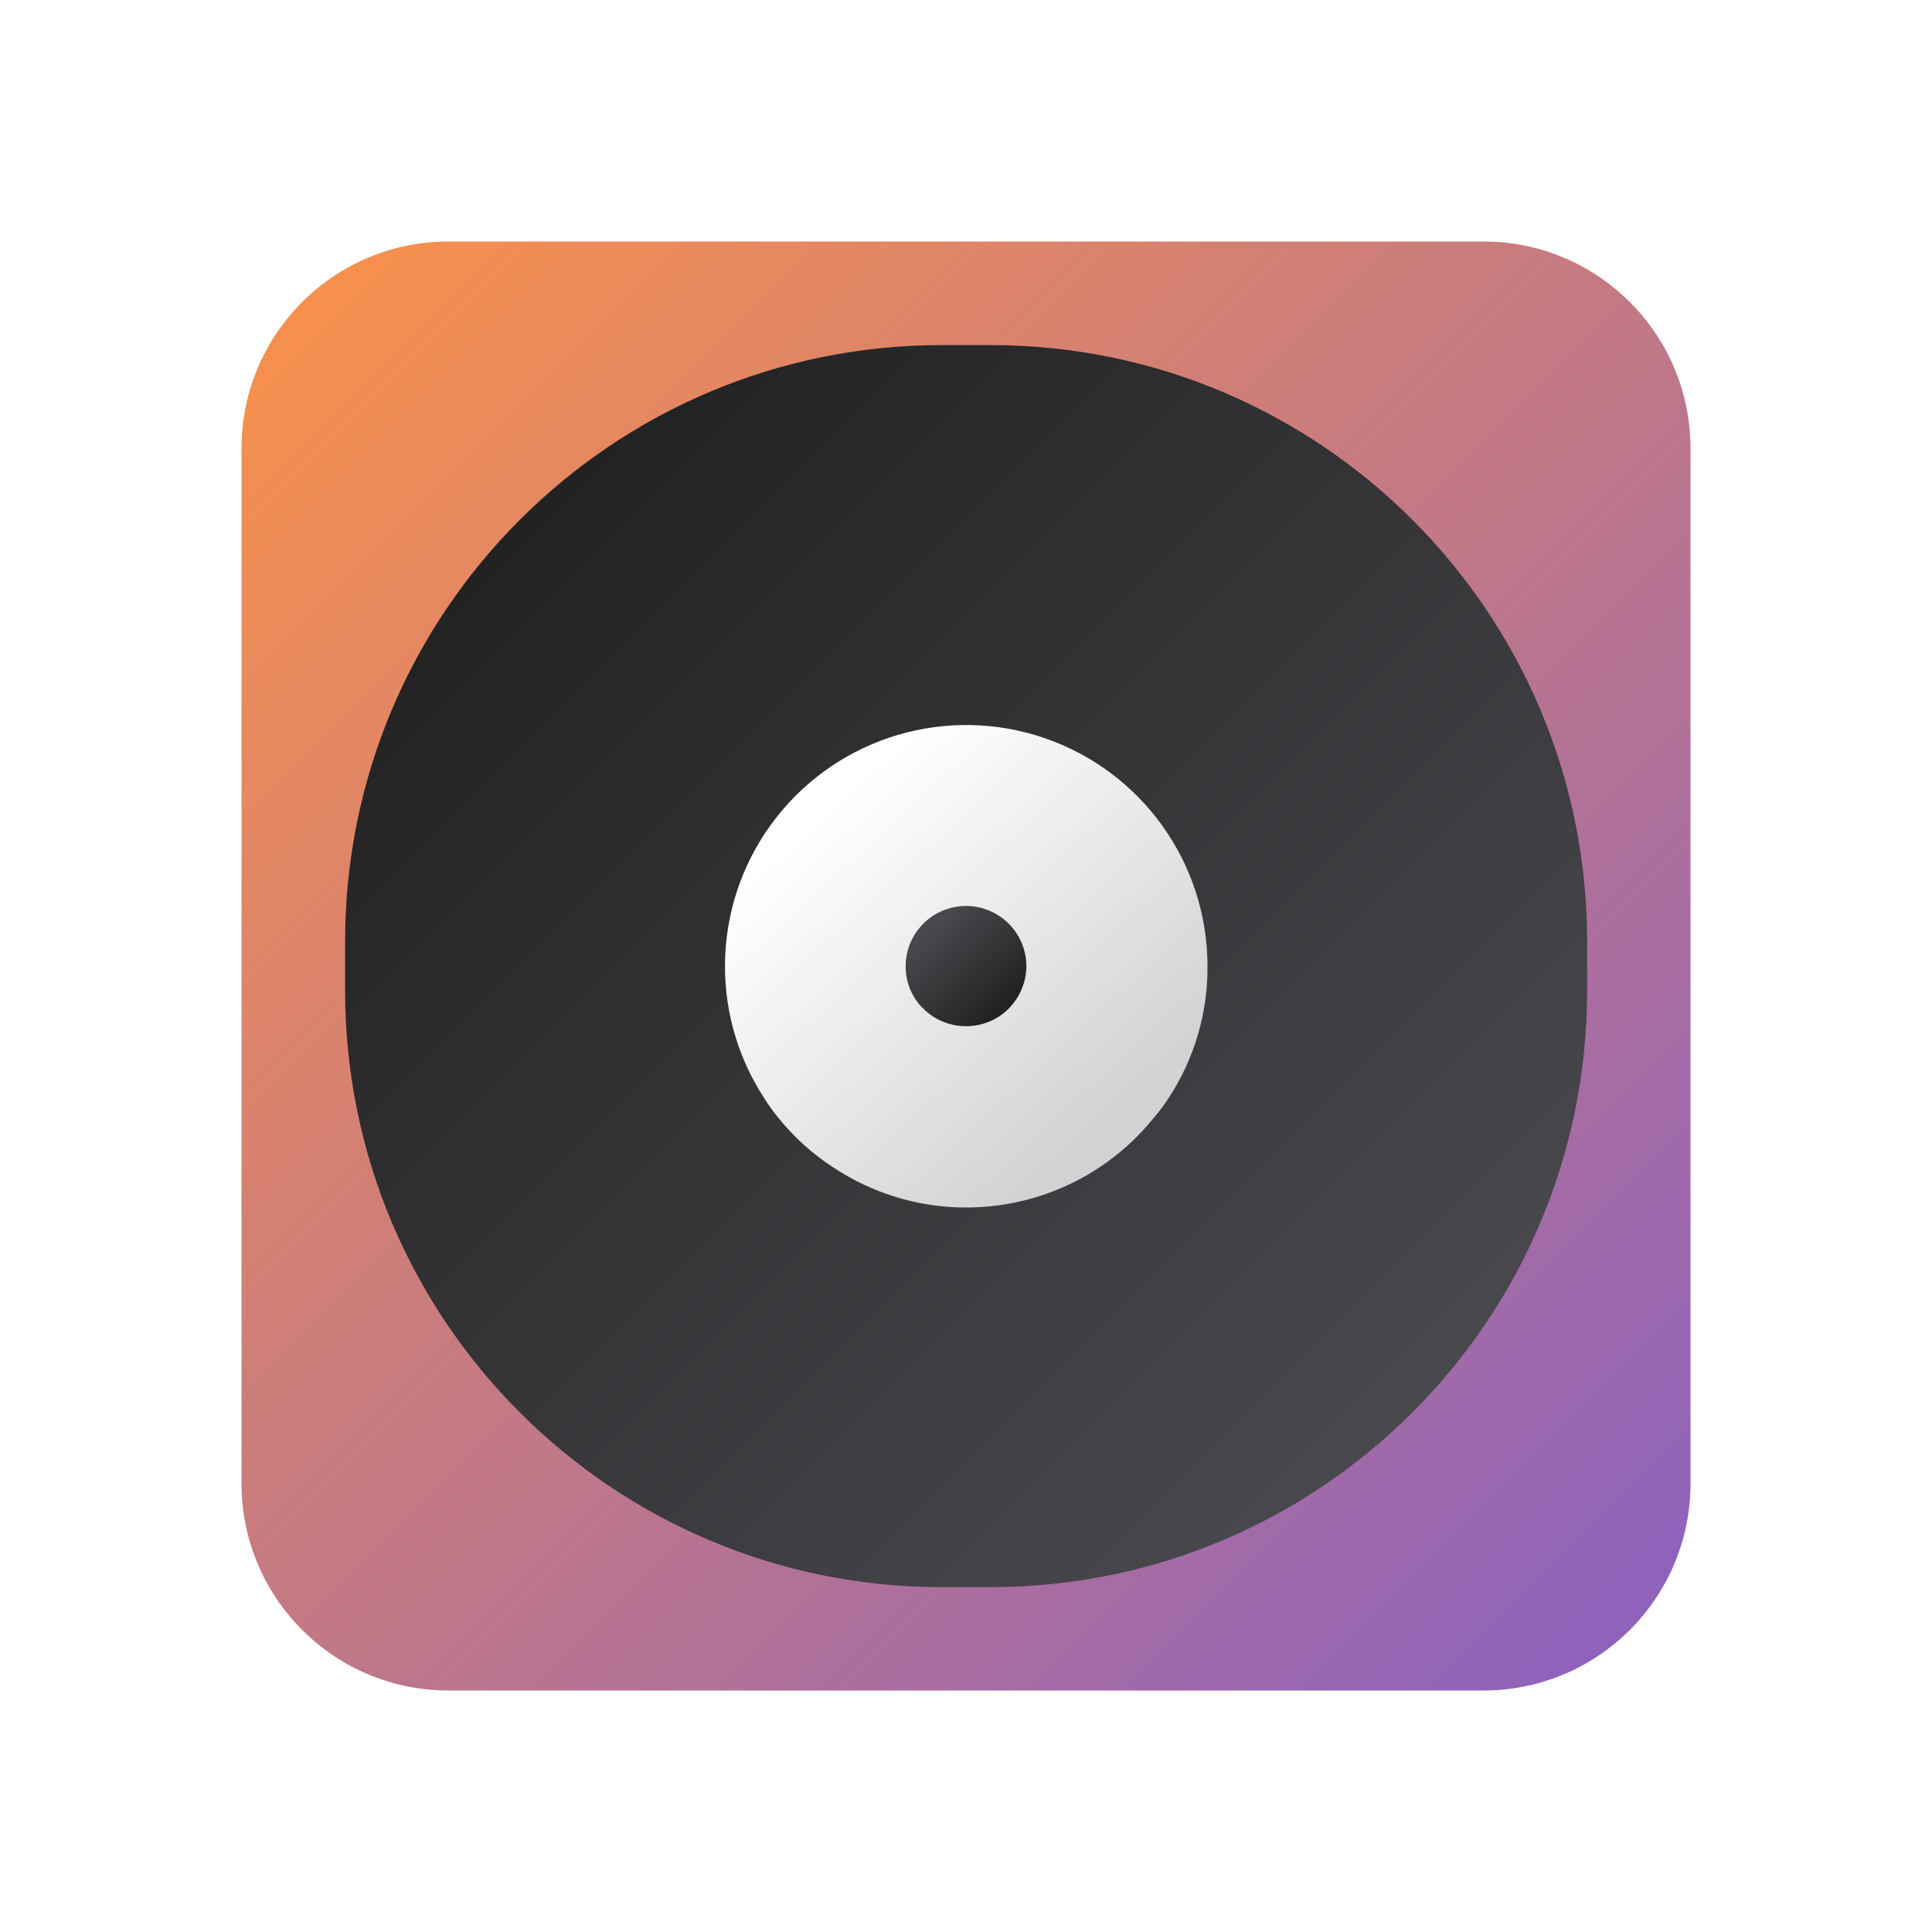
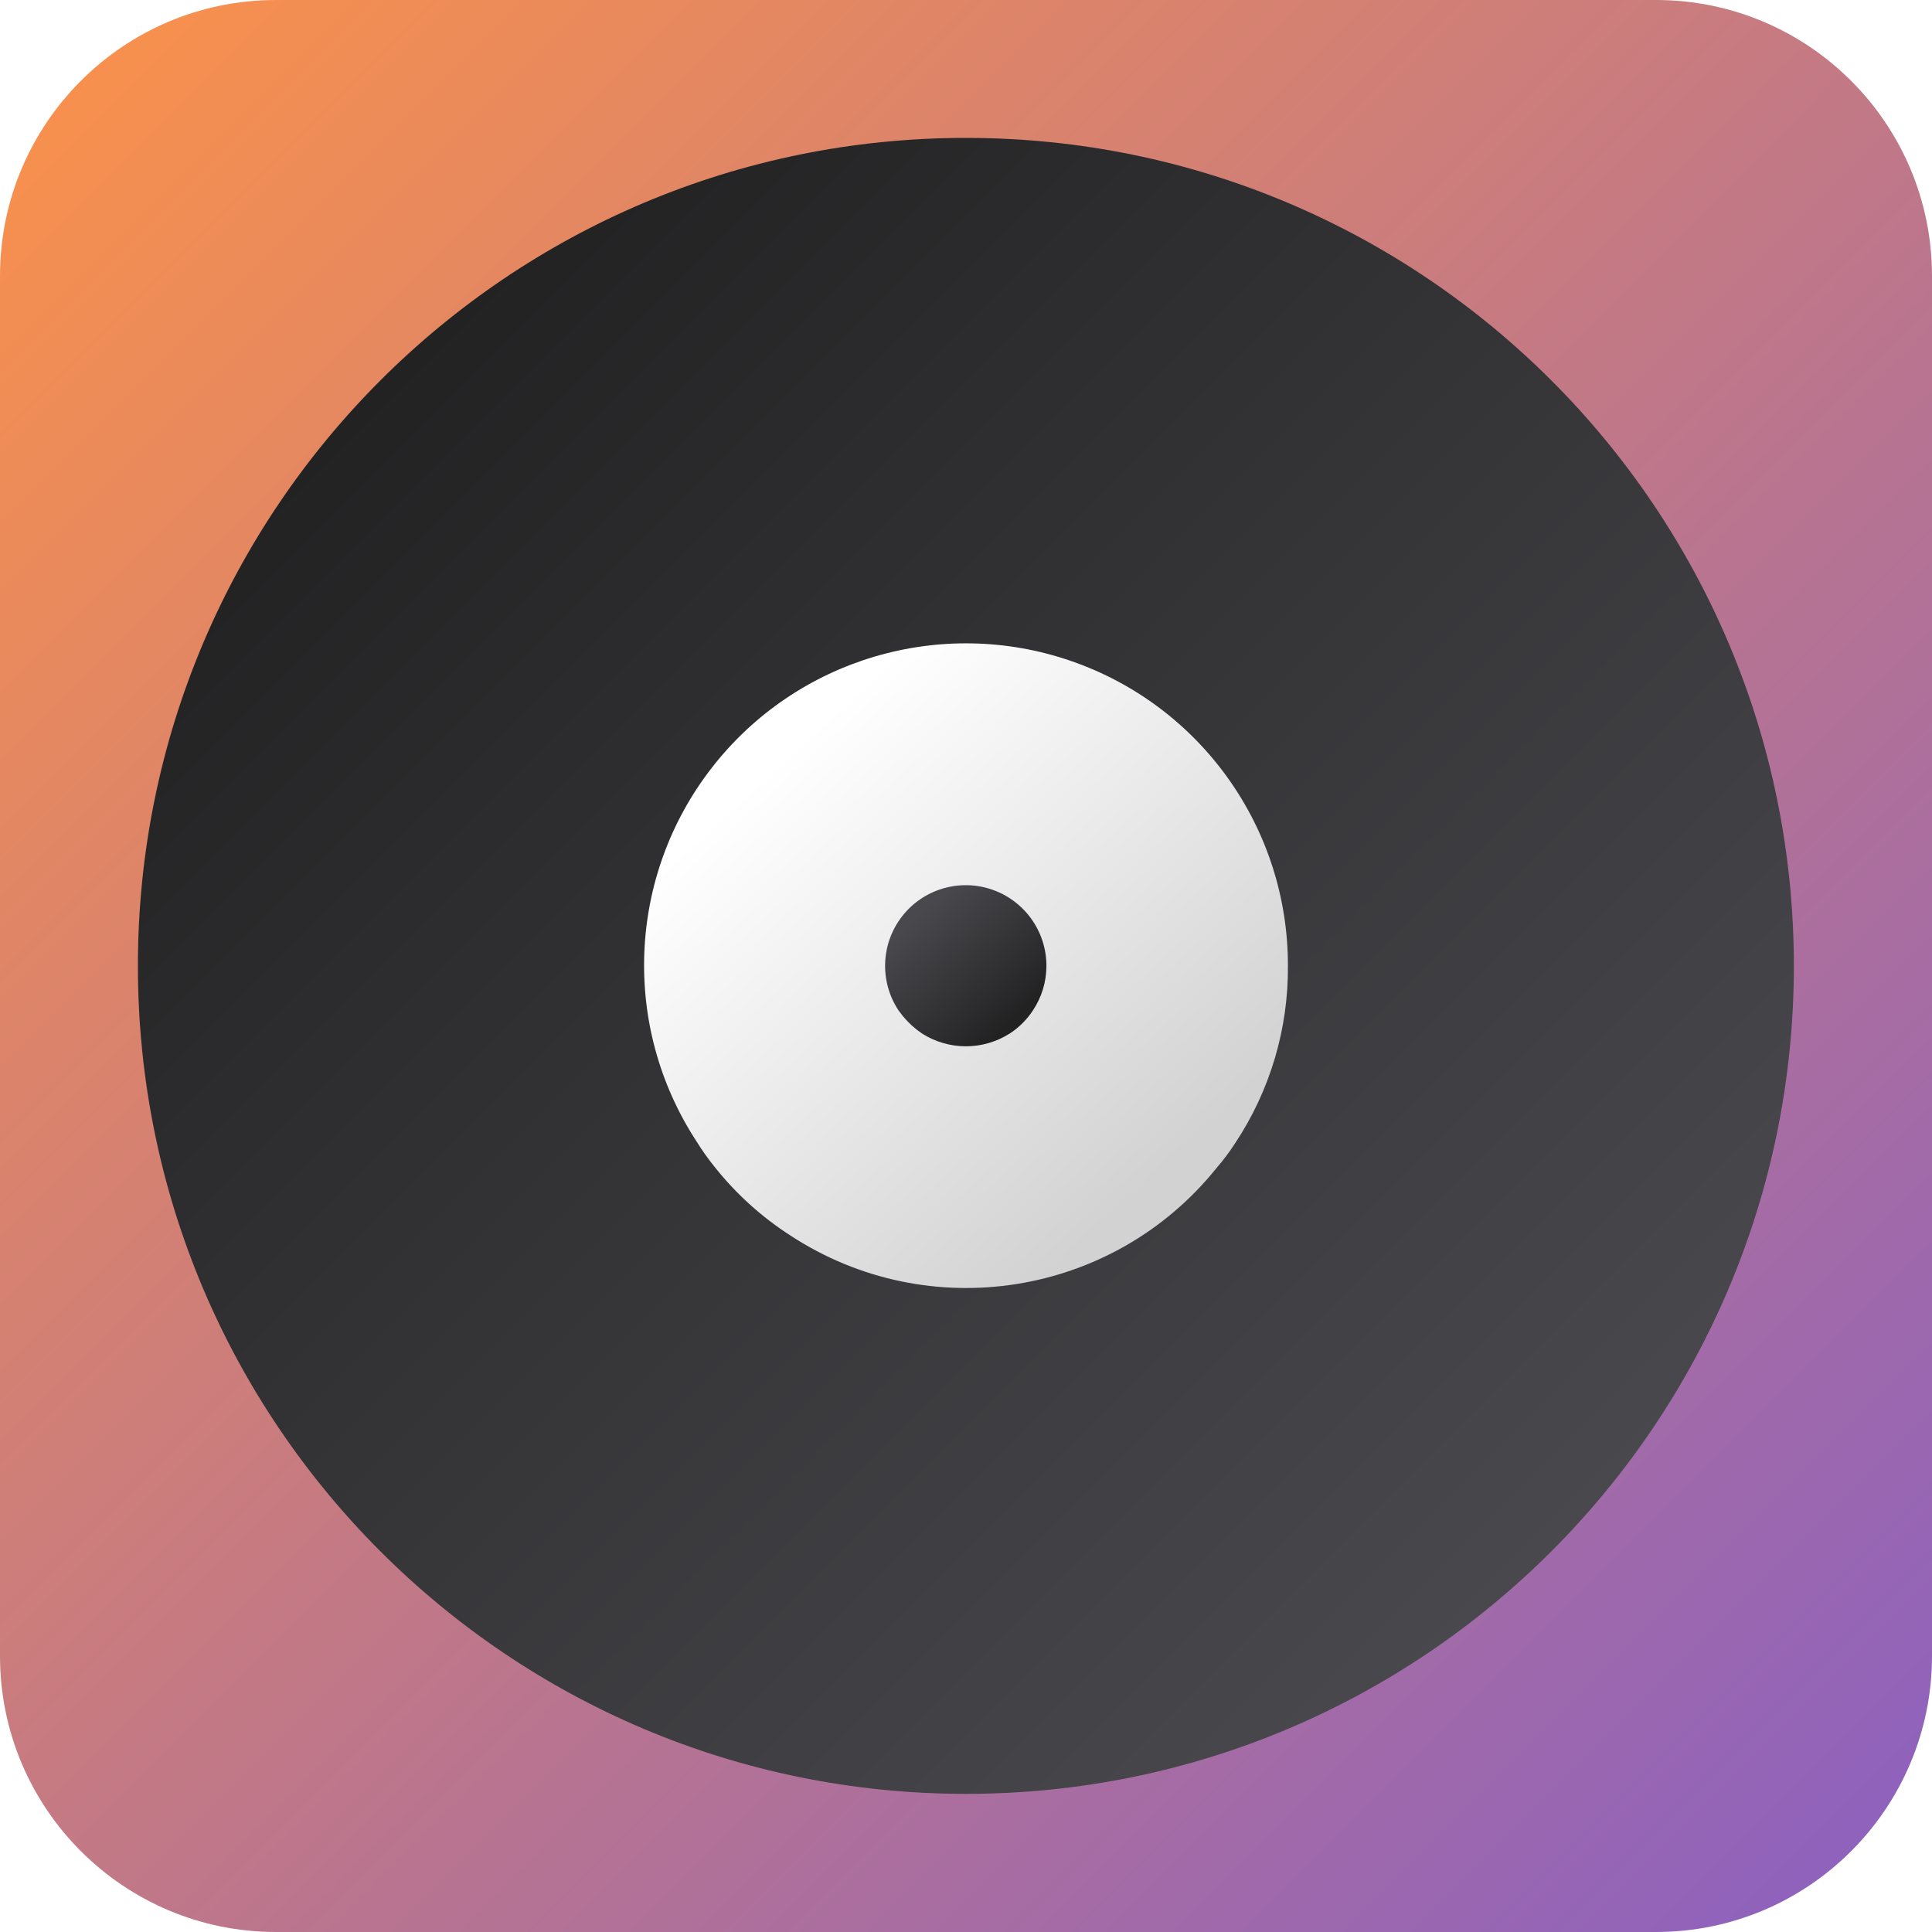
<svg xmlns="http://www.w3.org/2000/svg" xmlns:xlink="http://www.w3.org/1999/xlink" id="Camada_1" data-name="Camada 1" viewBox="0 0 8 8">
  <defs>
    <style>.cls-1{fill:url(#Gradiente_sem_nome_8);}.cls-2{fill:url(#Gradiente_sem_nome_2);}.cls-3{fill:url(#Gradiente_sem_nome_3);}.cls-4{fill:url(#Gradiente_sem_nome_4);}</style>
-     <linearGradient id="Gradiente_sem_nome_8" x1="1.251" y1="1.251" x2="6.749" y2="6.749" gradientUnits="userSpaceOnUse">
+     <linearGradient id="Gradiente_sem_nome_8" x1="0.335" y1="0.335" x2="7.665" y2="7.665" gradientUnits="userSpaceOnUse">
      <stop offset="0" stop-color="#f7904e" />
      <stop offset="1" stop-color="#8f62bc" />
    </linearGradient>
-     <linearGradient id="Gradiente_sem_nome_2" x1="2.152" y1="2.152" x2="5.848" y2="5.848" gradientUnits="userSpaceOnUse">
+     <linearGradient id="Gradiente_sem_nome_2" x1="1.576" y1="1.576" x2="6.424" y2="6.424" gradientUnits="userSpaceOnUse">
      <stop offset="0" stop-color="#232223" />
      <stop offset="1" stop-color="#49484d" />
    </linearGradient>
-     <linearGradient id="Gradiente_sem_nome_3" x1="-77.932" y1="51.385" x2="-78.772" y2="52.296" gradientTransform="matrix(1.4087, 0, 0, -1.4087, 114.3799, 77.0329)" gradientUnits="userSpaceOnUse">
+     <linearGradient id="Gradiente_sem_nome_3" x1="-77.79" y1="51.231" x2="-78.911" y2="52.446" gradientTransform="matrix(1.4087, 0, 0, -1.4087, 114.3799, 77.0329)" gradientUnits="userSpaceOnUse">
      <stop offset="0" stop-color="#d2d2d2" />
      <stop offset="1" stop-color="#fff" />
    </linearGradient>
-     <linearGradient id="Gradiente_sem_nome_4" x1="-112.455" y1="85.919" x2="-113.004" y2="86.515" gradientTransform="matrix(0.5389, 0, 0, -0.5389, 64.7516, 50.4643)" xlink:href="#Gradiente_sem_nome_2" />
+     <linearGradient id="Gradiente_sem_nome_4" x1="-112.362" y1="85.819" x2="-113.095" y2="86.613" gradientTransform="matrix(0.5389, 0, 0, -0.5389, 64.7516, 50.4643)" xlink:href="#Gradiente_sem_nome_2" />
  </defs>
-   <rect class="cls-1" x="1" y="1" width="6" height="6" rx="0.857" />
-   <rect class="cls-2" x="1.429" y="1.429" width="5.143" height="5.143" rx="2.47" />
-   <path class="cls-3" d="M5,4a.982.982,0,0,1-.163.55.69.69,0,0,1-.059.078.997.997,0,0,1-1.323.209A.971.971,0,0,1,3.22,4.625a.762.762,0,0,1-.057-.08A.999.999,0,1,1,5,4Z" />
-   <path class="cls-4" d="M4.25,4a.249.249,0,0,1-.042.138l-.014.019a.244.244,0,0,1-.057.052.253.253,0,0,1-.274,0,.284.284,0,0,1-.059-.053L3.79,4.137A.25.25,0,1,1,4.25,4Z" />
+   <rect class="cls-1" width="8" height="8" rx="1.143" />
+   <rect class="cls-2" x="0.571" y="0.571" width="6.857" height="6.857" rx="3.429" />
+   <path class="cls-3" d="M5.333,4a1.31,1.31,0,0,1-.218.733.934.934,0,0,1-.078.104,1.329,1.329,0,0,1-1.764.279A1.293,1.293,0,0,1,2.96,4.833a1.018,1.018,0,0,1-.076-.107A1.333,1.333,0,1,1,5.333,4Z" />
+   <path class="cls-4" d="M4.333,4a.332.332,0,0,1-.056.184.24.24,0,0,1-.019.026.326.326,0,0,1-.076.069.338.338,0,0,1-.365,0,.378.378,0,0,1-.078-.071L3.72,4.183A.334.334,0,1,1,4.333,4Z" />
</svg>
